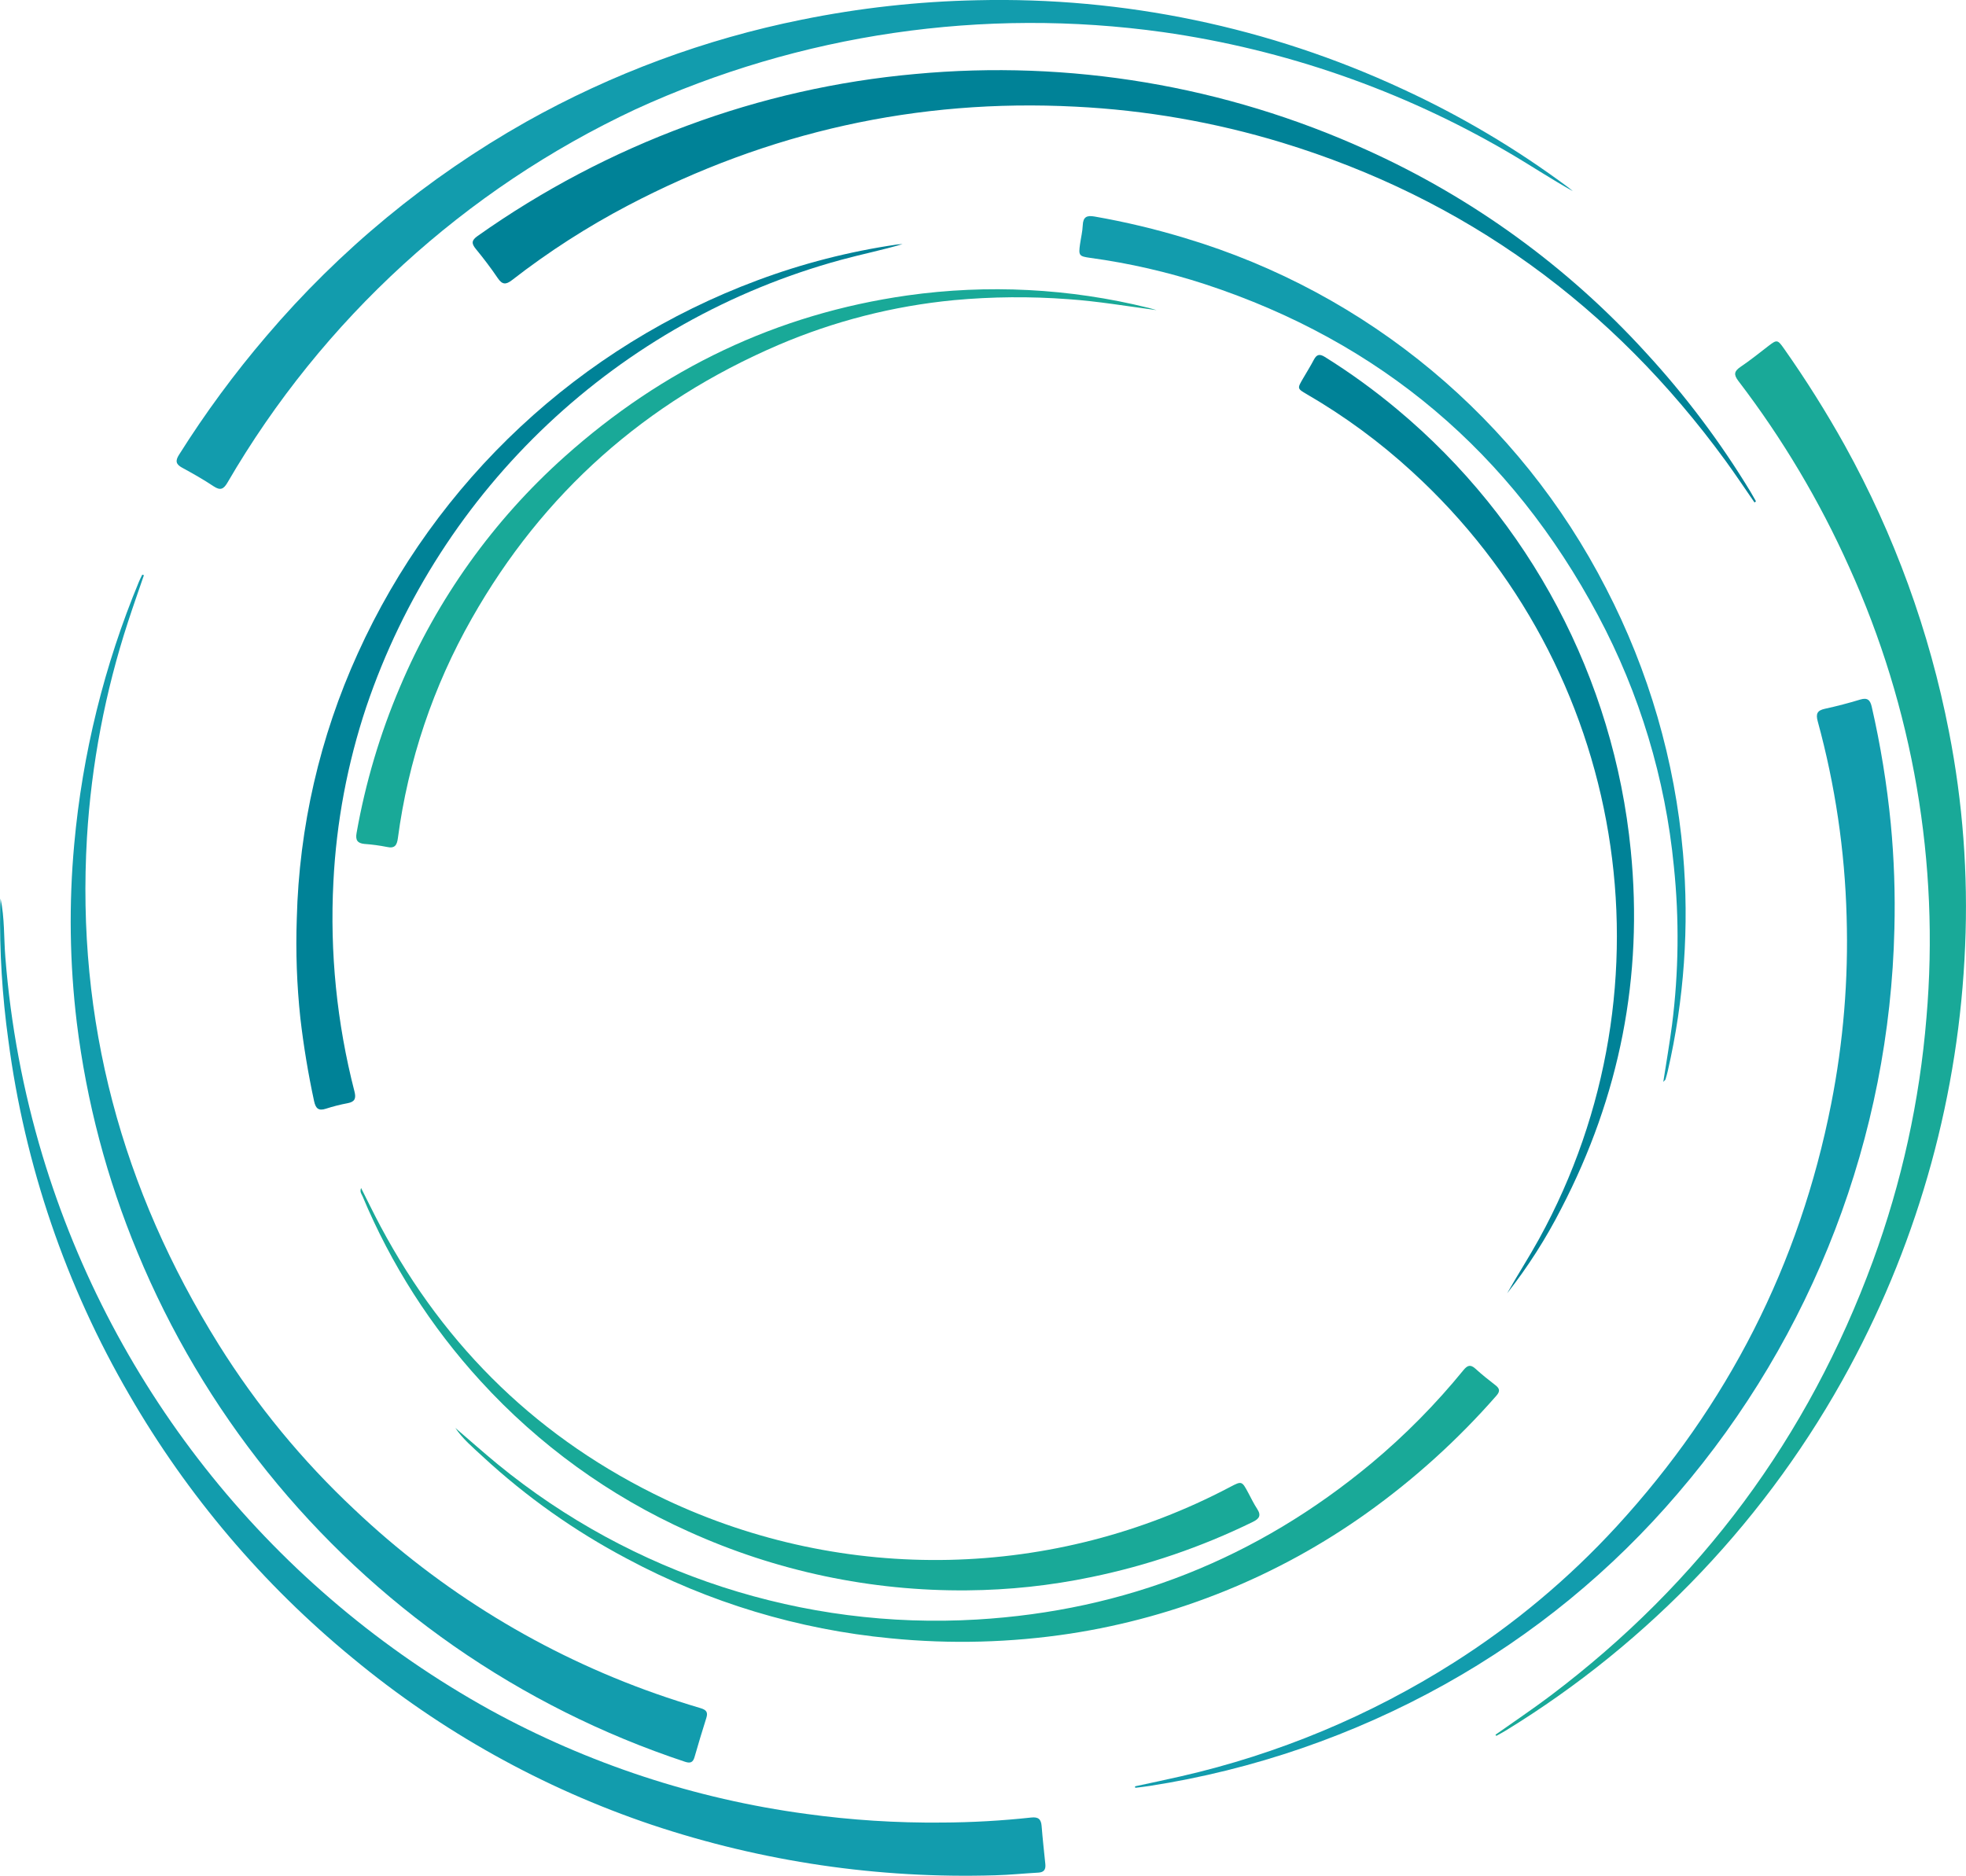
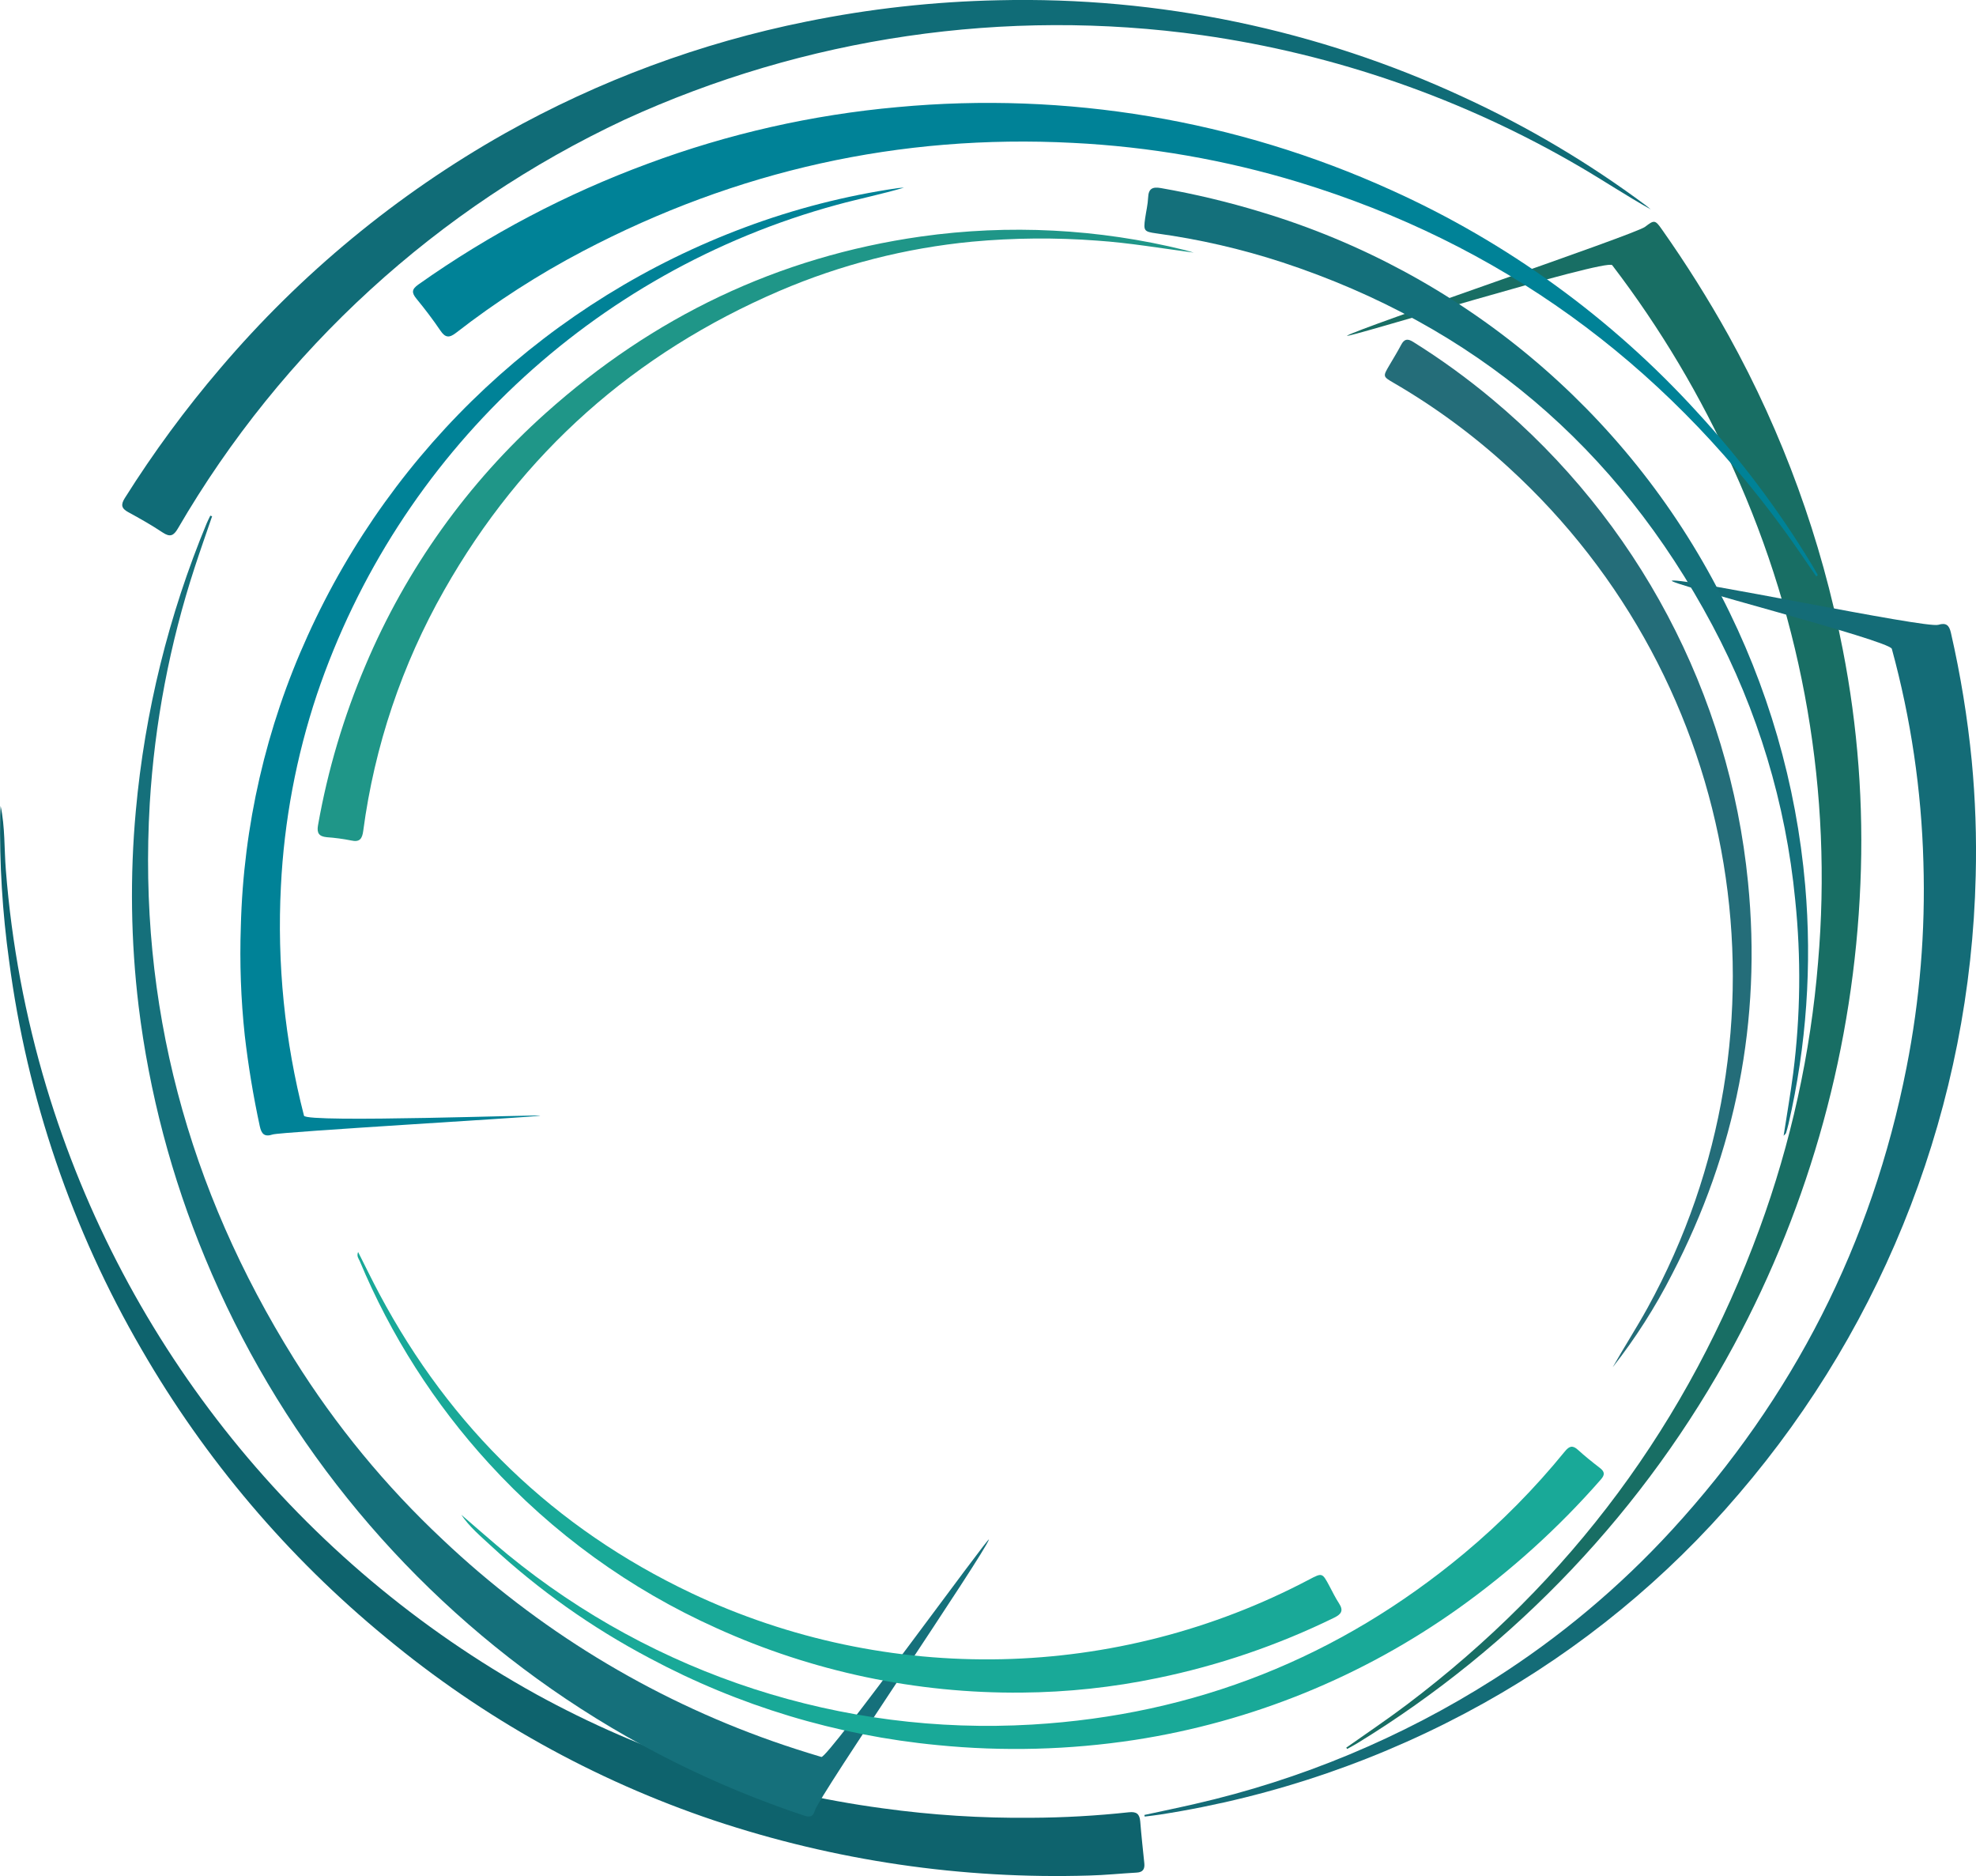
- <svg xmlns="http://www.w3.org/2000/svg" width="489.805" height="467.387" viewBox="0 0 489.805 467.387">
-   <g id="Circular" transform="translate(-1607.375 -984.262)">
-     <path id="Tracé_108" data-name="Tracé 108" d="M2023.412,1031.9c-5.492-3.057-10.693-6.533-16.1-9.684a236.2,236.2,0,0,0-86.017-29.949,236.592,236.592,0,0,0-131.431,19.239,230.871,230.871,0,0,0-101.619,92.967c-.977,1.685-1.777,2.1-3.5.951-2.512-1.679-5.159-3.169-7.815-4.617-1.569-.854-1.752-1.691-.786-3.219a252.055,252.055,0,0,1,21.768-29.574,239.592,239.592,0,0,1,64.7-53.388,234.879,234.879,0,0,1,68.639-25.452,244.659,244.659,0,0,1,43.746-4.854,238.084,238.084,0,0,1,105.9,22.089,231.265,231.265,0,0,1,41.38,24.563C2022.666,1031.262,2023.033,1031.589,2023.412,1031.9Z" transform="translate(-24.173)" fill="#129cad" />
-     <path id="Tracé_109" data-name="Tracé 109" d="M1607.517,1331.188c1.027,4.833.8,9.741,1.19,14.6a235.714,235.714,0,0,0,9.244,49.4,235.489,235.489,0,0,0,111.476,138.15,226.271,226.271,0,0,0,78.808,25.936,230.611,230.611,0,0,0,33.828,2.157,214.925,214.925,0,0,0,22.21-1.252c1.794-.2,2.473.413,2.609,2.124.25,3.158.6,6.308.924,9.46.134,1.3-.285,2.061-1.715,2.141-3.594.2-7.182.576-10.778.667a246.191,246.191,0,0,1-85.519-12.569,233.48,233.48,0,0,1-74.551-41.55,240.611,240.611,0,0,1-55.644-65.586,236.985,236.985,0,0,1-30.151-88.422,218.019,218.019,0,0,1-2.035-33.181C1607.429,1332.576,1607.482,1331.882,1607.517,1331.188Z" transform="translate(0 -123.016)" fill="#129cad" />
-     <path id="Tracé_110" data-name="Tracé 110" d="M2184.641,1463.272c4.575-3.237,9.238-6.357,13.709-9.73q56.128-42.334,80.344-108.355a230.555,230.555,0,0,0,13.327-60.609,225.056,225.056,0,0,0-19.267-112.29,233.3,233.3,0,0,0-27.577-46.337c-1.236-1.618-1.079-2.452.544-3.548,2.385-1.61,4.634-3.426,6.918-5.183,2.094-1.611,2.294-1.63,3.854.6a269.522,269.522,0,0,1,15.177,24.149,242.8,242.8,0,0,1,25.971,71.413,226.924,226.924,0,0,1,4.015,53.323,242.361,242.361,0,0,1-28.792,104.991,239.439,239.439,0,0,1-85.773,90.606c-.73.445-1.492.836-2.239,1.252Z" transform="translate(-204.693 -46.738)" fill="#19a998" />
-     <path id="Tracé_111" data-name="Tracé 111" d="M2109.194,1119.1c-2.408-3.473-4.745-7-7.234-10.41-28.137-38.576-64.778-65.319-110.559-79.289a212.973,212.973,0,0,0-51.38-8.939c-39.449-2.041-76.576,6.305-111.5,24.624a193.465,193.465,0,0,0-28.864,18.579c-1.568,1.219-2.464,1.17-3.592-.5-1.69-2.505-3.535-4.917-5.452-7.255-1.131-1.379-1.069-2.149.452-3.224a225.411,225.411,0,0,1,52.258-27.507,219.085,219.085,0,0,1,56.745-12.852,222.075,222.075,0,0,1,112.327,18.844,212.238,212.238,0,0,1,69.684,50.536,218.109,218.109,0,0,1,26.076,34.663c.482.8.929,1.614,1.392,2.422Z" transform="translate(-64.697 -9.622)" fill="#008297" />
-     <path id="Tracé_112" data-name="Tracé 112" d="M2045.5,1525.054c3.833-.833,7.676-1.622,11.5-2.507a216.639,216.639,0,0,0,67.9-28.308,201.91,201.91,0,0,0,40.669-34.033c27.585-30.085,45.5-65.133,53.382-105.237a208.266,208.266,0,0,0,3.842-46.635,205.327,205.327,0,0,0-7.188-48.619c-.532-1.925-.159-2.752,1.8-3.176,2.954-.641,5.887-1.415,8.782-2.291,1.784-.539,2.475.1,2.858,1.771a231.488,231.488,0,0,1,4.753,29.2,217.582,217.582,0,0,1,.9,26.119,223.908,223.908,0,0,1-53.926,140.684,212.038,212.038,0,0,1-58.025,47.59,220.521,220.521,0,0,1-73.6,25.345c-1.188.189-2.386.314-3.58.468C2045.546,1525.3,2045.524,1525.177,2045.5,1525.054Z" transform="translate(-155.355 -95.667)" fill="#129cad" />
-     <path id="Tracé_113" data-name="Tracé 113" d="M1652.91,1206.266c-1.32,3.867-2.692,7.717-3.952,11.6a214.638,214.638,0,0,0-10.239,53.776c-2.686,45.663,8.695,87.664,32.83,126.339a205.7,205.7,0,0,0,33.834,41.13,211.081,211.081,0,0,0,75.088,45.874c3.668,1.292,7.378,2.478,11.106,3.587,1.4.416,1.925.972,1.451,2.447-1.034,3.225-1.985,6.476-2.931,9.728-.379,1.306-.989,1.651-2.375,1.192a223.979,223.979,0,0,1-57.6-28.842,223.888,223.888,0,0,1-78.817-98.087,218.319,218.319,0,0,1-15.123-57.3,210.746,210.746,0,0,1-.632-44.429,223.462,223.462,0,0,1,16.135-65.432c.241-.587.543-1.149.816-1.723Z" transform="translate(-9.68 -78.671)" fill="#129cad" />
+ <svg xmlns="http://www.w3.org/2000/svg" width="449.714" height="426.854" viewBox="0 0 449.714 426.854">
+   <g id="Circular" transform="translate(-1615.834 -995.416)">
+     <path id="Tracé_108" data-name="Tracé 108" d="M2023.412,1031.9c-5.492-3.057-10.693-6.533-16.1-9.684a236.2,236.2,0,0,0-86.017-29.949,236.592,236.592,0,0,0-131.431,19.239,230.871,230.871,0,0,0-101.619,92.967c-.977,1.685-1.777,2.1-3.5.951-2.512-1.679-5.159-3.169-7.815-4.617-1.569-.854-1.752-1.691-.786-3.219a252.055,252.055,0,0,1,21.768-29.574,239.592,239.592,0,0,1,64.7-53.388,234.879,234.879,0,0,1,68.639-25.452,244.659,244.659,0,0,1,43.746-4.854,238.084,238.084,0,0,1,105.9,22.089,231.265,231.265,0,0,1,41.38,24.563C2022.666,1031.262,2023.033,1031.589,2023.412,1031.9Z" transform="translate(-31.899 11.153)" fill="#106c77" />
+     <path id="Tracé_109" data-name="Tracé 109" d="M1607.517,1331.188c1.027,4.833.8,9.741,1.19,14.6a235.714,235.714,0,0,0,9.244,49.4,235.489,235.489,0,0,0,111.476,138.15,226.271,226.271,0,0,0,78.808,25.936,230.611,230.611,0,0,0,33.828,2.157,214.925,214.925,0,0,0,22.21-1.252c1.794-.2,2.473.413,2.609,2.124.25,3.158.6,6.308.924,9.46.134,1.3-.285,2.061-1.715,2.141-3.594.2-7.182.576-10.778.667a246.191,246.191,0,0,1-85.519-12.569,233.48,233.48,0,0,1-74.551-41.55,240.611,240.611,0,0,1-55.644-65.586,236.985,236.985,0,0,1-30.151-88.422,218.019,218.019,0,0,1-2.035-33.181C1607.429,1332.576,1607.482,1331.882,1607.517,1331.188Z" transform="translate(8.459 -152.395)" fill="#0e636d" />
+     <path id="Tracé_110" data-name="Tracé 110" d="M2184.641,1463.272c4.575-3.237,9.238-6.357,13.709-9.73q56.128-42.334,80.344-108.355a230.555,230.555,0,0,0,13.327-60.609,225.056,225.056,0,0,0-19.267-112.29,233.3,233.3,0,0,0-27.577-46.337c-1.236-1.618-61.949,17.119-60.326,16.024,2.385-1.61,65.5-23,67.788-24.754,2.094-1.611,2.294-1.63,3.854.6a269.522,269.522,0,0,1,15.177,24.149,242.8,242.8,0,0,1,25.971,71.413,226.924,226.924,0,0,1,4.015,53.323,242.361,242.361,0,0,1-28.792,104.991,239.439,239.439,0,0,1-85.773,90.606c-.73.445-1.492.836-2.239,1.252Z" transform="translate(-262.418 -70.186)" fill="#186e64" />
+     <path id="Tracé_111" data-name="Tracé 111" d="M2109.194,1119.1c-2.408-3.473-4.745-7-7.234-10.41-28.137-38.576-64.778-65.319-110.559-79.289a212.973,212.973,0,0,0-51.38-8.939c-39.449-2.041-76.576,6.305-111.5,24.624a193.465,193.465,0,0,0-28.864,18.579c-1.568,1.219-2.464,1.17-3.592-.5-1.69-2.505-3.535-4.917-5.452-7.255-1.131-1.379-1.069-2.149.452-3.224a225.411,225.411,0,0,1,52.258-27.507,219.085,219.085,0,0,1,56.745-12.852,222.075,222.075,0,0,1,112.327,18.844,212.238,212.238,0,0,1,69.684,50.536,218.109,218.109,0,0,1,26.076,34.663c.482.8.929,1.614,1.392,2.422Z" transform="translate(-80.009 7.466)" fill="#008297" />
+     <path id="Tracé_112" data-name="Tracé 112" d="M2045.5,1525.054c3.833-.833,7.676-1.622,11.5-2.507a216.639,216.639,0,0,0,67.9-28.308,201.91,201.91,0,0,0,40.669-34.033c27.585-30.085,45.5-65.133,53.382-105.237a208.266,208.266,0,0,0,3.842-46.635,205.327,205.327,0,0,0-7.188-48.619c-.532-1.925-51.991-15.095-50.036-15.519,2.954-.641,57.72,10.928,60.615,10.052,1.784-.539,2.475.1,2.858,1.771a231.488,231.488,0,0,1,4.753,29.2,217.582,217.582,0,0,1,.9,26.119,223.908,223.908,0,0,1-53.926,140.684,212.038,212.038,0,0,1-58.025,47.59,220.521,220.521,0,0,1-73.6,25.345c-1.188.189-2.386.314-3.58.468C2045.546,1525.3,2045.524,1525.177,2045.5,1525.054Z" transform="translate(-169.214 -116.662)" fill="#146c77" />
+     <path id="Tracé_113" data-name="Tracé 113" d="M1652.91,1206.266c-1.32,3.867-2.692,7.717-3.952,11.6a214.638,214.638,0,0,0-10.239,53.776c-2.686,45.663,8.695,87.664,32.83,126.339a205.7,205.7,0,0,0,33.834,41.13,211.081,211.081,0,0,0,75.088,45.874c3.668,1.292,7.378,2.478,11.106,3.587,1.4.416,38.593-50.936,38.12-49.461-1.034,3.225-38.653,58.384-39.6,61.636-.379,1.306-.989,1.651-2.375,1.192a223.979,223.979,0,0,1-57.6-28.842,223.888,223.888,0,0,1-78.817-98.087,218.319,218.319,0,0,1-15.123-57.3,210.746,210.746,0,0,1-.632-44.429,223.462,223.462,0,0,1,16.135-65.432c.241-.587.543-1.149.816-1.723Z" transform="translate(11.197 -93.376)" fill="#15707b" />
    <path id="Tracé_114" data-name="Tracé 114" d="M1783.129,1527.061c3.524,3.026,7,6.116,10.581,9.066a172.369,172.369,0,0,0,119.336,38.685q55.5-3.283,98.346-38.958a170.277,170.277,0,0,0,22.9-23.187c.975-1.194,1.736-1.5,2.976-.373,1.595,1.454,3.288,2.809,5,4.124,1.117.858,1.167,1.564.219,2.634a188.263,188.263,0,0,1-32.3,29.243,172.2,172.2,0,0,1-73.82,30.02,179.782,179.782,0,0,1-44.812,1.173,174.06,174.06,0,0,1-65.584-19.8,169.662,169.662,0,0,1-36.066-25.539C1787.513,1531.927,1784.988,1529.83,1783.129,1527.061Z" transform="translate(-62.32 -186.985)" fill="#19a998" />
-     <path id="Tracé_115" data-name="Tracé 115" d="M2169.506,1283.432c.775-5.018,1.579-9.62,2.181-14.248a171.779,171.779,0,0,0,.453-39.448,167.093,167.093,0,0,0-18.874-62.5c-21.609-40.543-54.174-68.193-97.893-82.562a163.477,163.477,0,0,0-28.609-6.57c-2.824-.393-2.972-.577-2.567-3.439.223-1.569.609-3.128.677-4.7.09-2.072,1-2.511,2.931-2.169a189.792,189.792,0,0,1,22.691,5.417,173.8,173.8,0,0,1,104.762,87.25,176.93,176.93,0,0,1,19.158,65.989,174.5,174.5,0,0,1-3.8,54.3c-.159.7-.363,1.393-.568,2.083C2170.013,1282.944,2169.872,1283.03,2169.506,1283.432Z" transform="translate(-147.742 -29.581)" fill="#129cad" />
-     <path id="Tracé_116" data-name="Tracé 116" d="M1872.81,1078.5c-5.087,1.506-10.233,2.536-15.3,3.92A172.844,172.844,0,0,0,1739.2,1193.839a163.281,163.281,0,0,0-8.189,43.6,173.325,173.325,0,0,0,5.254,52.236c.429,1.7.1,2.547-1.671,2.891a43.955,43.955,0,0,0-5.443,1.381c-1.883.624-2.565-.109-2.948-1.88q-2.212-10.254-3.421-20.667a175.822,175.822,0,0,1-.892-24.813,169.945,169.945,0,0,1,15.2-66.1,177.188,177.188,0,0,1,99.582-92.968,169.252,169.252,0,0,1,34.679-8.9C1871.83,1078.554,1872.322,1078.537,1872.81,1078.5Z" transform="translate(-40.574 -33.414)" fill="#008297" />
-     <path id="Tracé_117" data-name="Tracé 117" d="M1944.26,1101.131c-7.389-.982-14.621-2.223-21.961-2.727a170.625,170.625,0,0,0-28.494.241A146.886,146.886,0,0,0,1850,1109.839c-33.016,14.193-58.576,36.806-76.32,68.114a150.988,150.988,0,0,0-18.423,54.773c-.231,1.718-.761,2.631-2.758,2.167a44.822,44.822,0,0,0-5.563-.745c-1.728-.177-2.291-.915-1.967-2.725a167.047,167.047,0,0,1,10.809-36.389,160.947,160.947,0,0,1,41.031-57.4c24.423-21.848,52.8-35.532,85.37-40.162a158.154,158.154,0,0,1,60.046,3.08C1942.909,1100.714,1943.581,1100.936,1944.26,1101.131Z" transform="translate(-48.757 -39.589)" fill="#19a998" />
+     <path id="Tracé_115" data-name="Tracé 115" d="M2169.506,1283.432c.775-5.018,1.579-9.62,2.181-14.248a171.779,171.779,0,0,0,.453-39.448,167.093,167.093,0,0,0-18.874-62.5c-21.609-40.543-54.174-68.193-97.893-82.562a163.477,163.477,0,0,0-28.609-6.57c-2.824-.393-2.972-.577-2.567-3.439.223-1.569.609-3.128.677-4.7.09-2.072,1-2.511,2.931-2.169a189.792,189.792,0,0,1,22.691,5.417,173.8,173.8,0,0,1,104.762,87.25,176.93,176.93,0,0,1,19.158,65.989,174.5,174.5,0,0,1-3.8,54.3c-.159.7-.363,1.393-.568,2.083C2170.013,1282.944,2169.872,1283.03,2169.506,1283.432Z" transform="translate(-147.742 -29.581)" fill="#14707b" />
+     <path id="Tracé_116" data-name="Tracé 116" d="M1872.81,1078.5c-5.087,1.506-10.233,2.536-15.3,3.92A172.844,172.844,0,0,0,1739.2,1193.839a163.281,163.281,0,0,0-8.189,43.6,173.325,173.325,0,0,0,5.254,52.236c.429,1.7,55.483-.343,53.71,0-1.836.356-59.051,3.685-60.825,4.272-1.883.624-2.565-.109-2.948-1.88q-2.212-10.254-3.421-20.667a175.822,175.822,0,0,1-.892-24.813,169.945,169.945,0,0,1,15.2-66.1,177.188,177.188,0,0,1,99.582-92.968,169.252,169.252,0,0,1,34.679-8.9C1871.83,1078.554,1872.322,1078.537,1872.81,1078.5Z" transform="translate(-51.244 -40.391)" fill="#008297" />
+     <path id="Tracé_117" data-name="Tracé 117" d="M1944.26,1101.131c-7.389-.982-14.621-2.223-21.961-2.727a170.625,170.625,0,0,0-28.494.241A146.886,146.886,0,0,0,1850,1109.839c-33.016,14.193-58.576,36.806-76.32,68.114a150.988,150.988,0,0,0-18.423,54.773c-.231,1.718-.761,2.631-2.758,2.167a44.822,44.822,0,0,0-5.563-.745c-1.728-.177-2.291-.915-1.967-2.725a167.047,167.047,0,0,1,10.809-36.389,160.947,160.947,0,0,1,41.031-57.4c24.423-21.848,52.8-35.532,85.37-40.162a158.154,158.154,0,0,1,60.046,3.08C1942.909,1100.714,1943.581,1100.936,1944.26,1101.131Z" transform="translate(-56.757 -48.236)" fill="#1f9688" />
    <path id="Tracé_118" data-name="Tracé 118" d="M1746.68,1442.934c1.677,3.313,3.205,6.47,4.853,9.563,16.218,30.436,39.787,53.245,70.968,68.051a157.341,157.341,0,0,0,140.624-3.081c2.984-1.574,2.991-1.549,4.6,1.453.714,1.334,1.371,2.707,2.2,3.97,1.088,1.667.516,2.469-1.133,3.274a168.984,168.984,0,0,1-40.19,13.722,157.708,157.708,0,0,1-30.89,3.307,164.3,164.3,0,0,1-69.442-14.662,157.283,157.283,0,0,1-51.827-37.5,159.152,159.152,0,0,1-29.4-46.047C1746.8,1444.435,1746.293,1443.906,1746.68,1442.934Z" transform="translate(-49.346 -162.64)" fill="#19a998" />
-     <path id="Tracé_119" data-name="Tracé 119" d="M2160.669,1355.127c2.568-4.543,5.414-8.936,7.94-13.526a156.707,156.707,0,0,0-31.595-191.191,150.554,150.554,0,0,0-26.244-19.311c-2.427-1.413-2.408-1.438-.945-3.941.91-1.555,1.86-3.09,2.7-4.682.7-1.325,1.44-1.482,2.734-.672a160.026,160.026,0,0,1,18.016,13.059,164.121,164.121,0,0,1,58.193,109.888c3.131,31.5-2.761,61.232-17.329,89.287A129.116,129.116,0,0,1,2160.669,1355.127Z" transform="translate(-177.807 -48.595)" fill="#008297" />
+     <path id="Tracé_119" data-name="Tracé 119" d="M2160.669,1355.127c2.568-4.543,5.414-8.936,7.94-13.526a156.707,156.707,0,0,0-31.595-191.191,150.554,150.554,0,0,0-26.244-19.311c-2.427-1.413-2.408-1.438-.945-3.941.91-1.555,1.86-3.09,2.7-4.682.7-1.325,1.44-1.482,2.734-.672a160.026,160.026,0,0,1,18.016,13.059,164.121,164.121,0,0,1,58.193,109.888c3.131,31.5-2.761,61.232-17.329,89.287A129.116,129.116,0,0,1,2160.669,1355.127Z" transform="translate(-177.807 -48.595)" fill="#246d79" />
  </g>
</svg>
